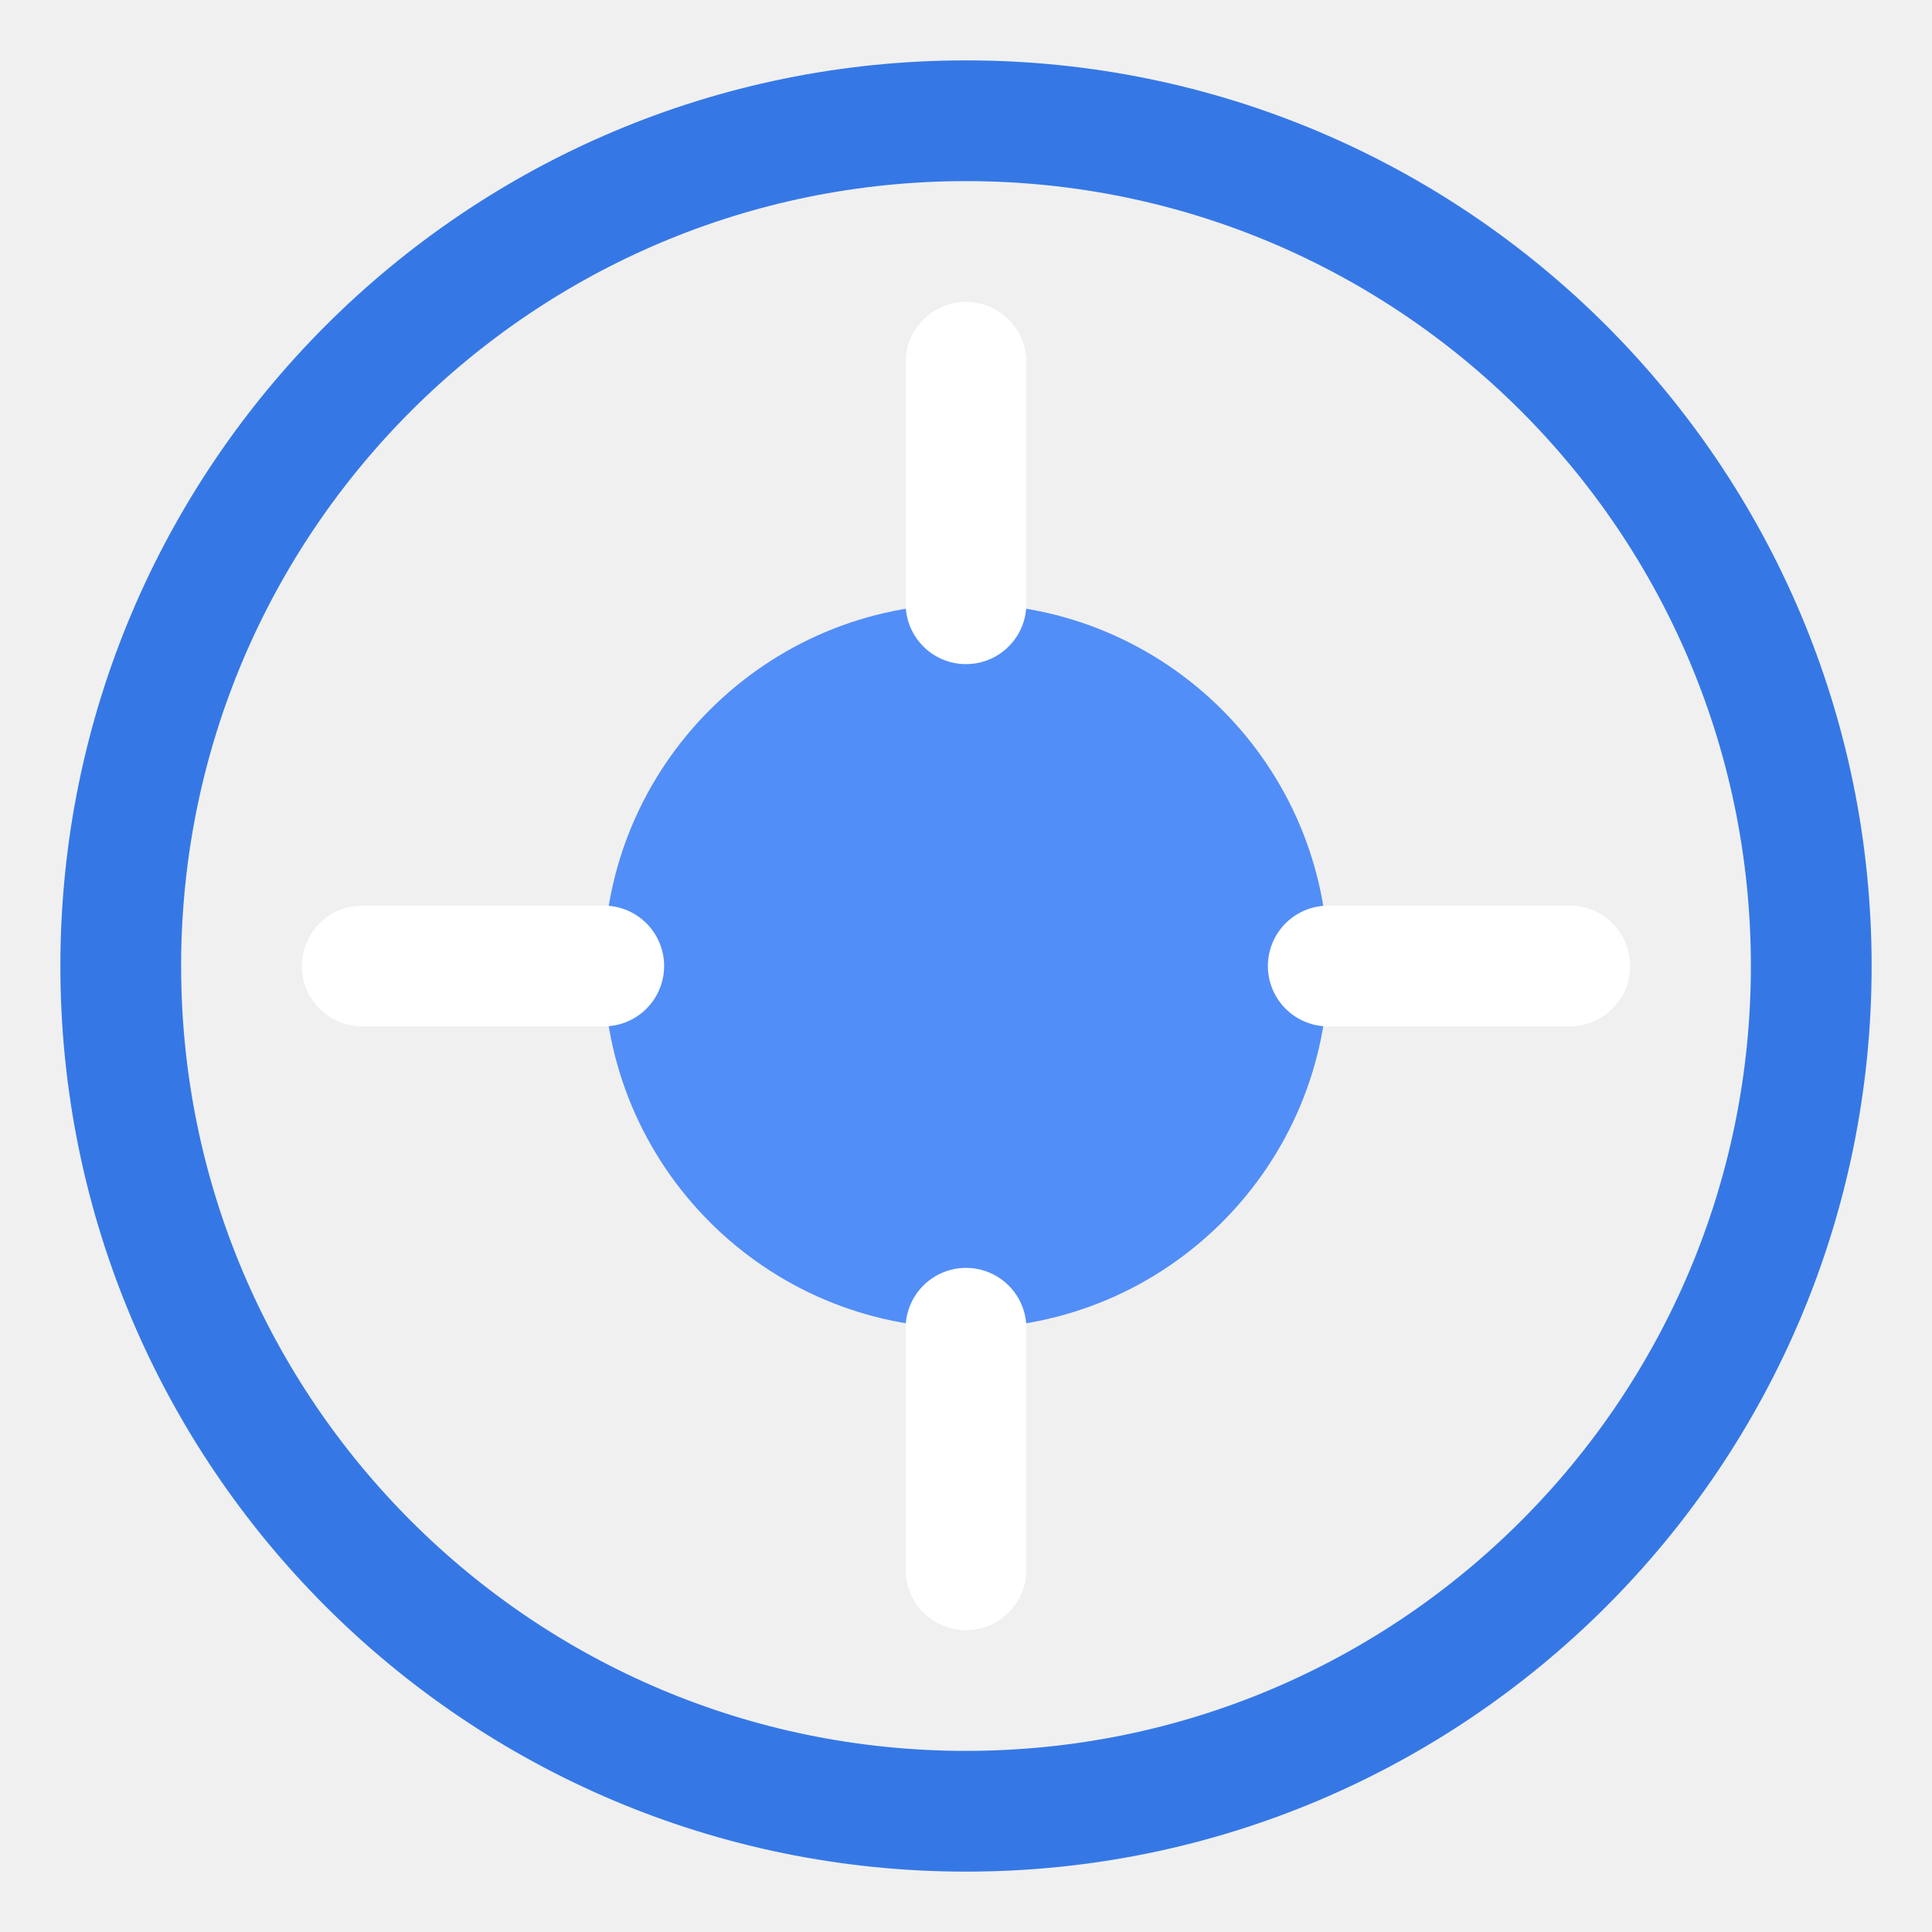
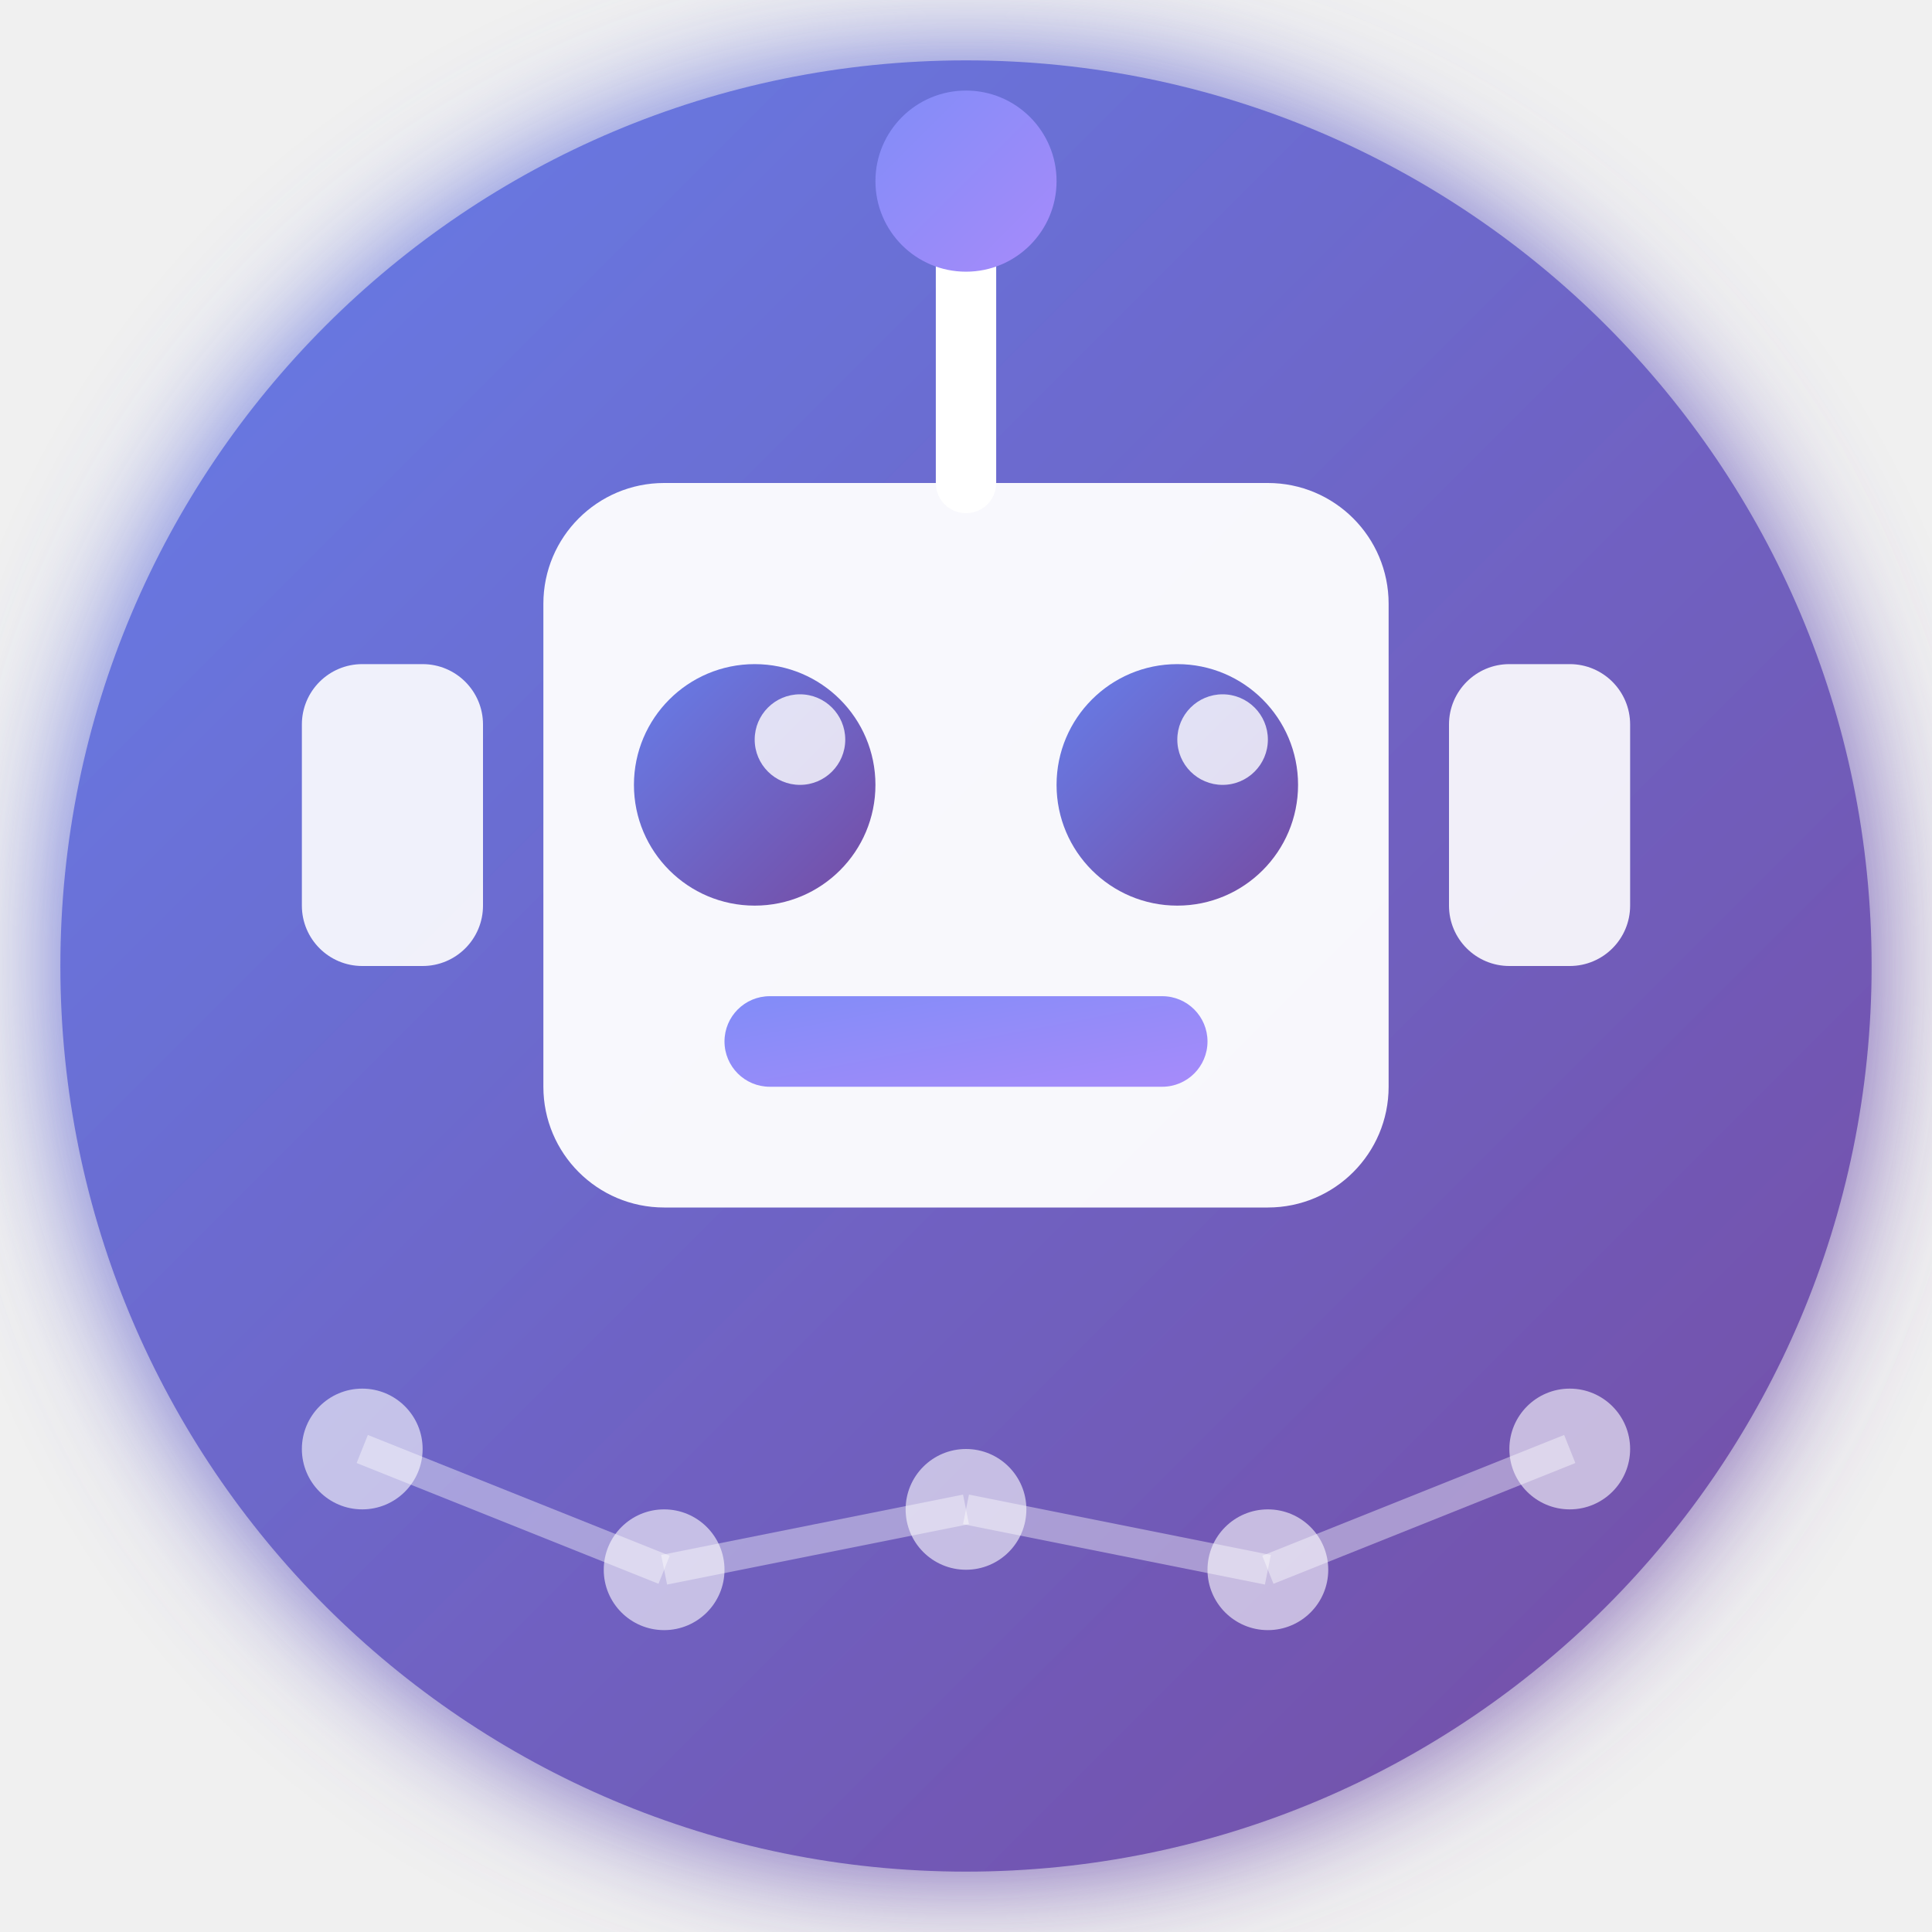
<svg xmlns="http://www.w3.org/2000/svg" width="64" height="64" viewBox="0 0 64 64" fill="none">
-   <circle cx="32" cy="32" r="28" stroke="#3578e5" stroke-width="4" />
-   <circle cx="32" cy="32" r="12" fill="#528ef7" />
-   <path d="M32 20V12" stroke="white" stroke-width="4" stroke-linecap="round" />
-   <path d="M32 52V44" stroke="white" stroke-width="4" stroke-linecap="round" />
-   <path d="M44 32H52" stroke="white" stroke-width="4" stroke-linecap="round" />
-   <path d="M12 32H20" stroke="white" stroke-width="4" stroke-linecap="round" />
+   <defs>
+     <linearGradient id="primaryGradient" x1="0%" y1="0%" x2="100%" y2="100%">
+       <stop offset="0%" style="stop-color:#667eea" />
+       <stop offset="100%" style="stop-color:#764ba2" />
+     </linearGradient>
+     <linearGradient id="accentGradient" x1="0%" y1="0%" x2="100%" y2="100%">
+       <stop offset="0%" style="stop-color:#818cf8" />
+       <stop offset="100%" style="stop-color:#a78bfa" />
+     </linearGradient>
+     <filter id="glow" x="-50%" y="-50%" width="200%" height="200%">
+       <feGaussianBlur stdDeviation="2" result="coloredBlur" />
+       <feMerge>
+         <feMergeNode in="coloredBlur" />
+         <feMergeNode in="SourceGraphic" />
+       </feMerge>
+     </filter>
+   </defs>
+   <circle cx="32" cy="32" r="30" fill="url(#primaryGradient)" filter="url(#glow)" />
+   <rect x="18" y="16" width="28" height="24" rx="4" fill="white" opacity="0.95" />
+   <circle cx="25" cy="26" r="4" fill="url(#primaryGradient)" />
+   <circle cx="39" cy="26" r="4" fill="url(#primaryGradient)" />
+   <circle cx="26.5" cy="24.5" r="1.5" fill="white" opacity="0.8" />
+   <circle cx="40.5" cy="24.5" r="1.5" fill="white" opacity="0.8" />
+   <rect x="24" y="33" width="16" height="3" rx="1.5" fill="url(#accentGradient)" />
+   <line x1="32" y1="16" x2="32" y2="8" stroke="white" stroke-width="2" stroke-linecap="round" />
+   <circle cx="32" cy="6" r="3" fill="url(#accentGradient)" />
+   <rect x="10" y="22" width="6" height="10" rx="2" fill="white" opacity="0.9" />
+   <rect x="48" y="22" width="6" height="10" rx="2" fill="white" opacity="0.9" />
+   <circle cx="12" cy="48" r="2" fill="white" opacity="0.6" />
+   <circle cx="22" cy="52" r="2" fill="white" opacity="0.6" />
+   <circle cx="32" cy="50" r="2" fill="white" opacity="0.6" />
+   <circle cx="42" cy="52" r="2" fill="white" opacity="0.6" />
+   <circle cx="52" cy="48" r="2" fill="white" opacity="0.6" />
+   <line x1="12" y1="48" x2="22" y2="52" stroke="white" stroke-width="1" opacity="0.4" />
+   <line x1="22" y1="52" x2="32" y2="50" stroke="white" stroke-width="1" opacity="0.4" />
+   <line x1="32" y1="50" x2="42" y2="52" stroke="white" stroke-width="1" opacity="0.4" />
+   <line x1="42" y1="52" x2="52" y2="48" stroke="white" stroke-width="1" opacity="0.4" />
</svg>
